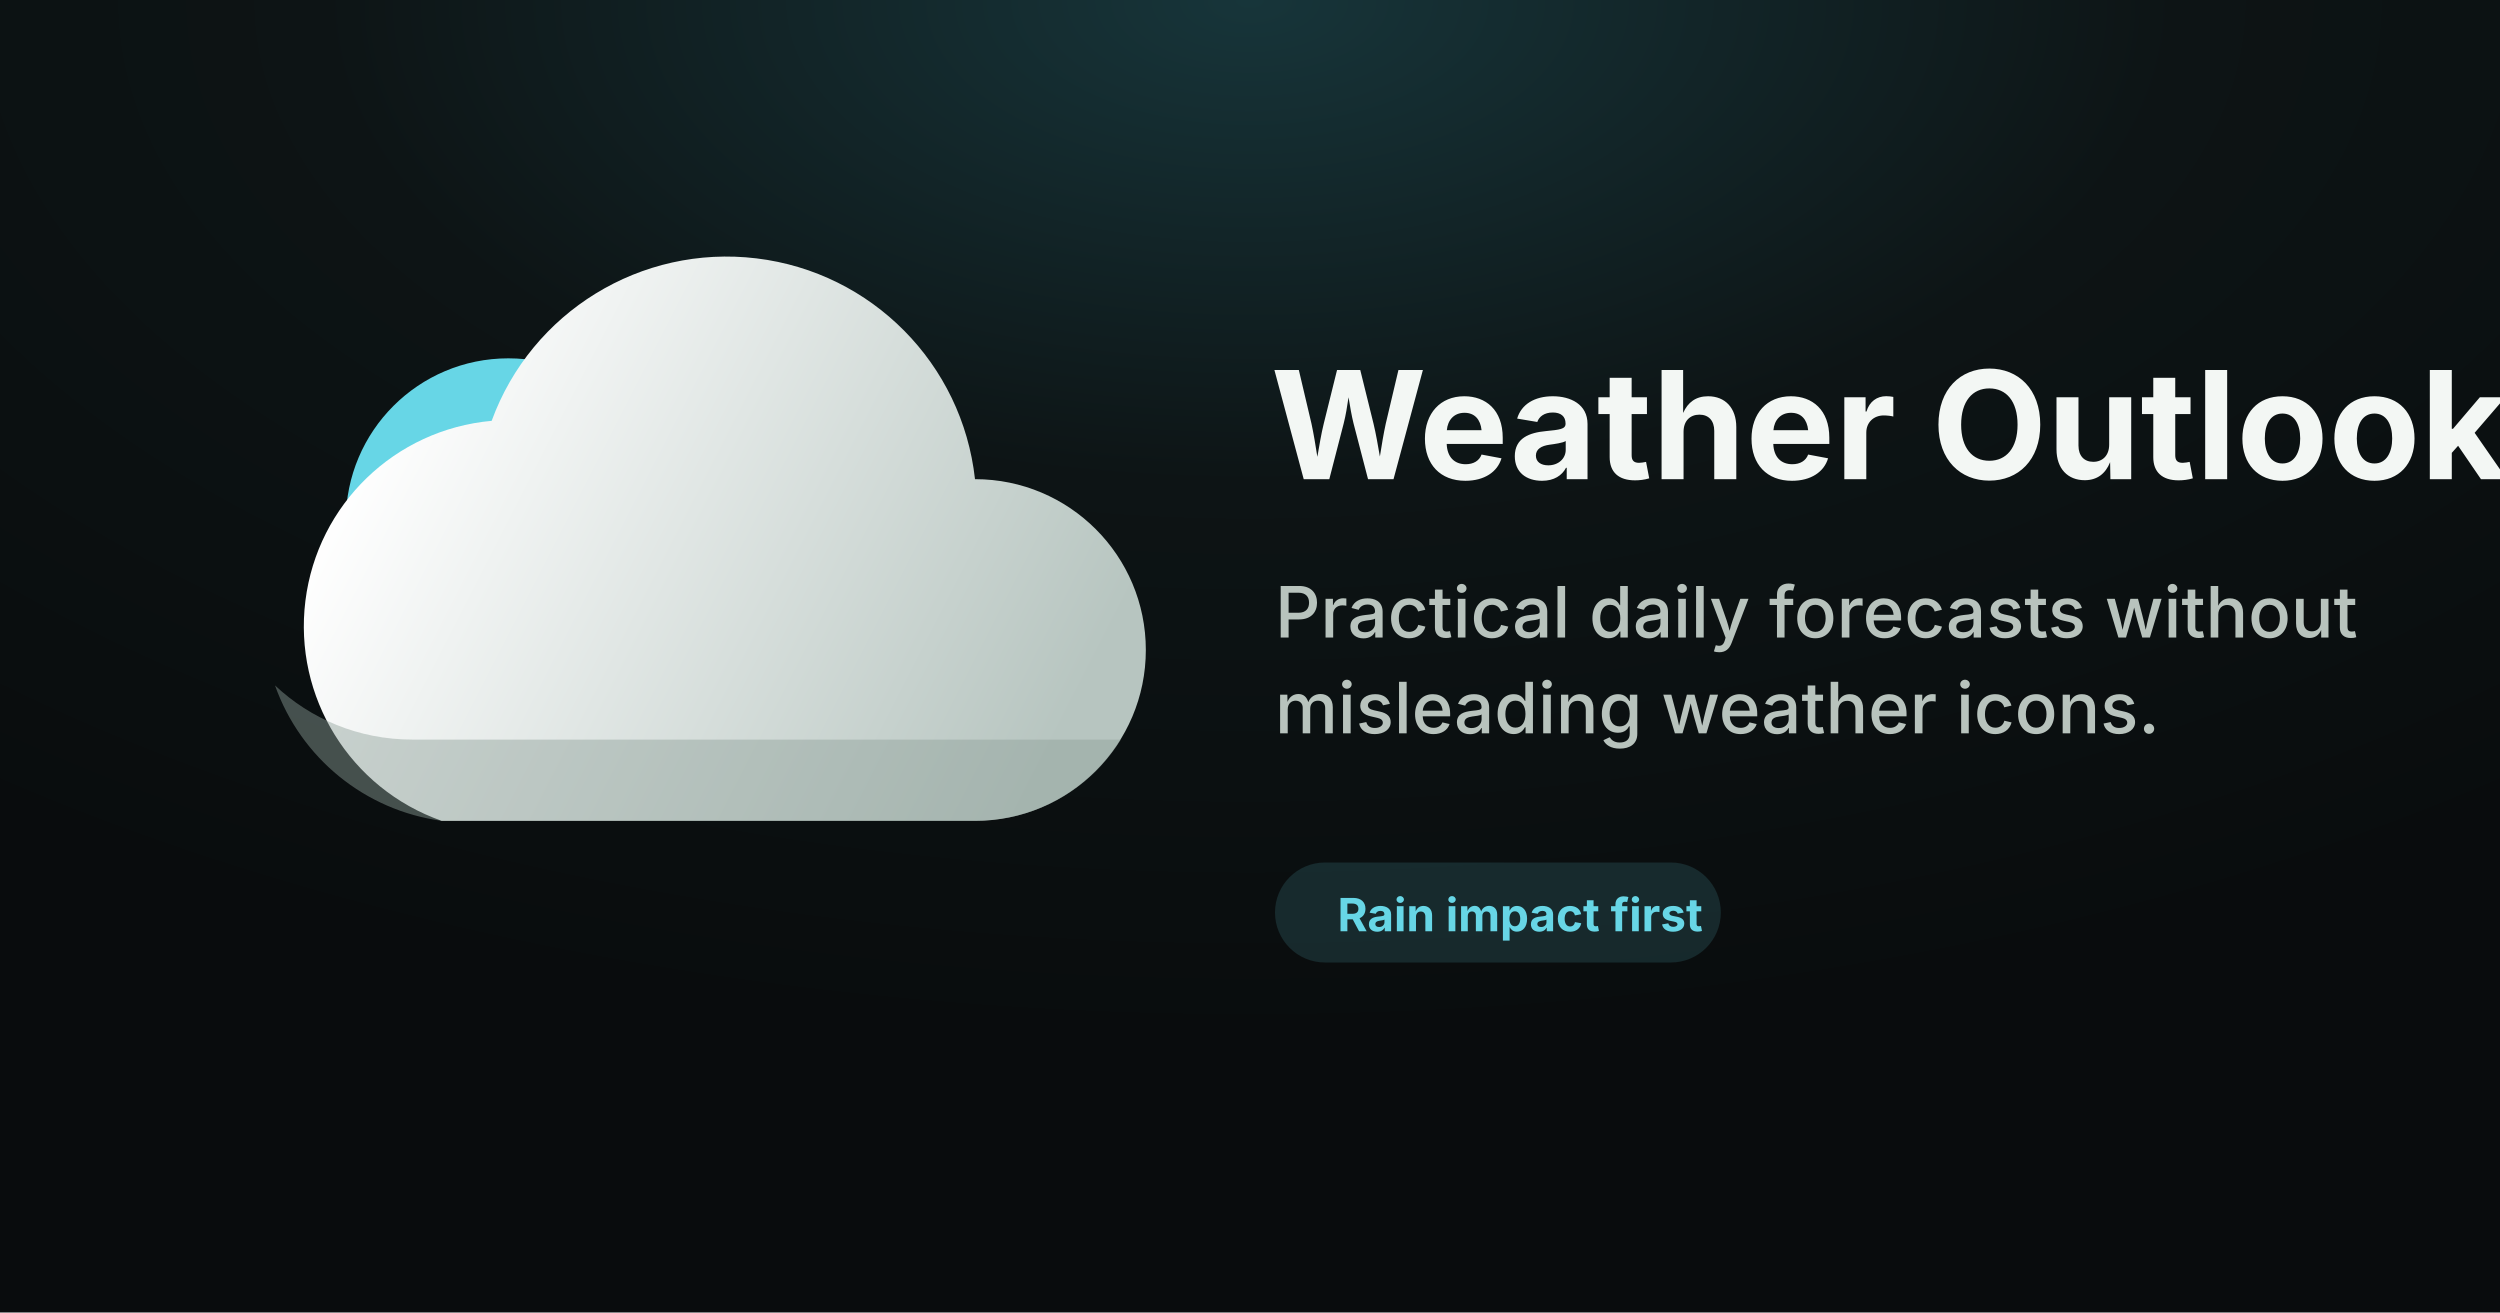
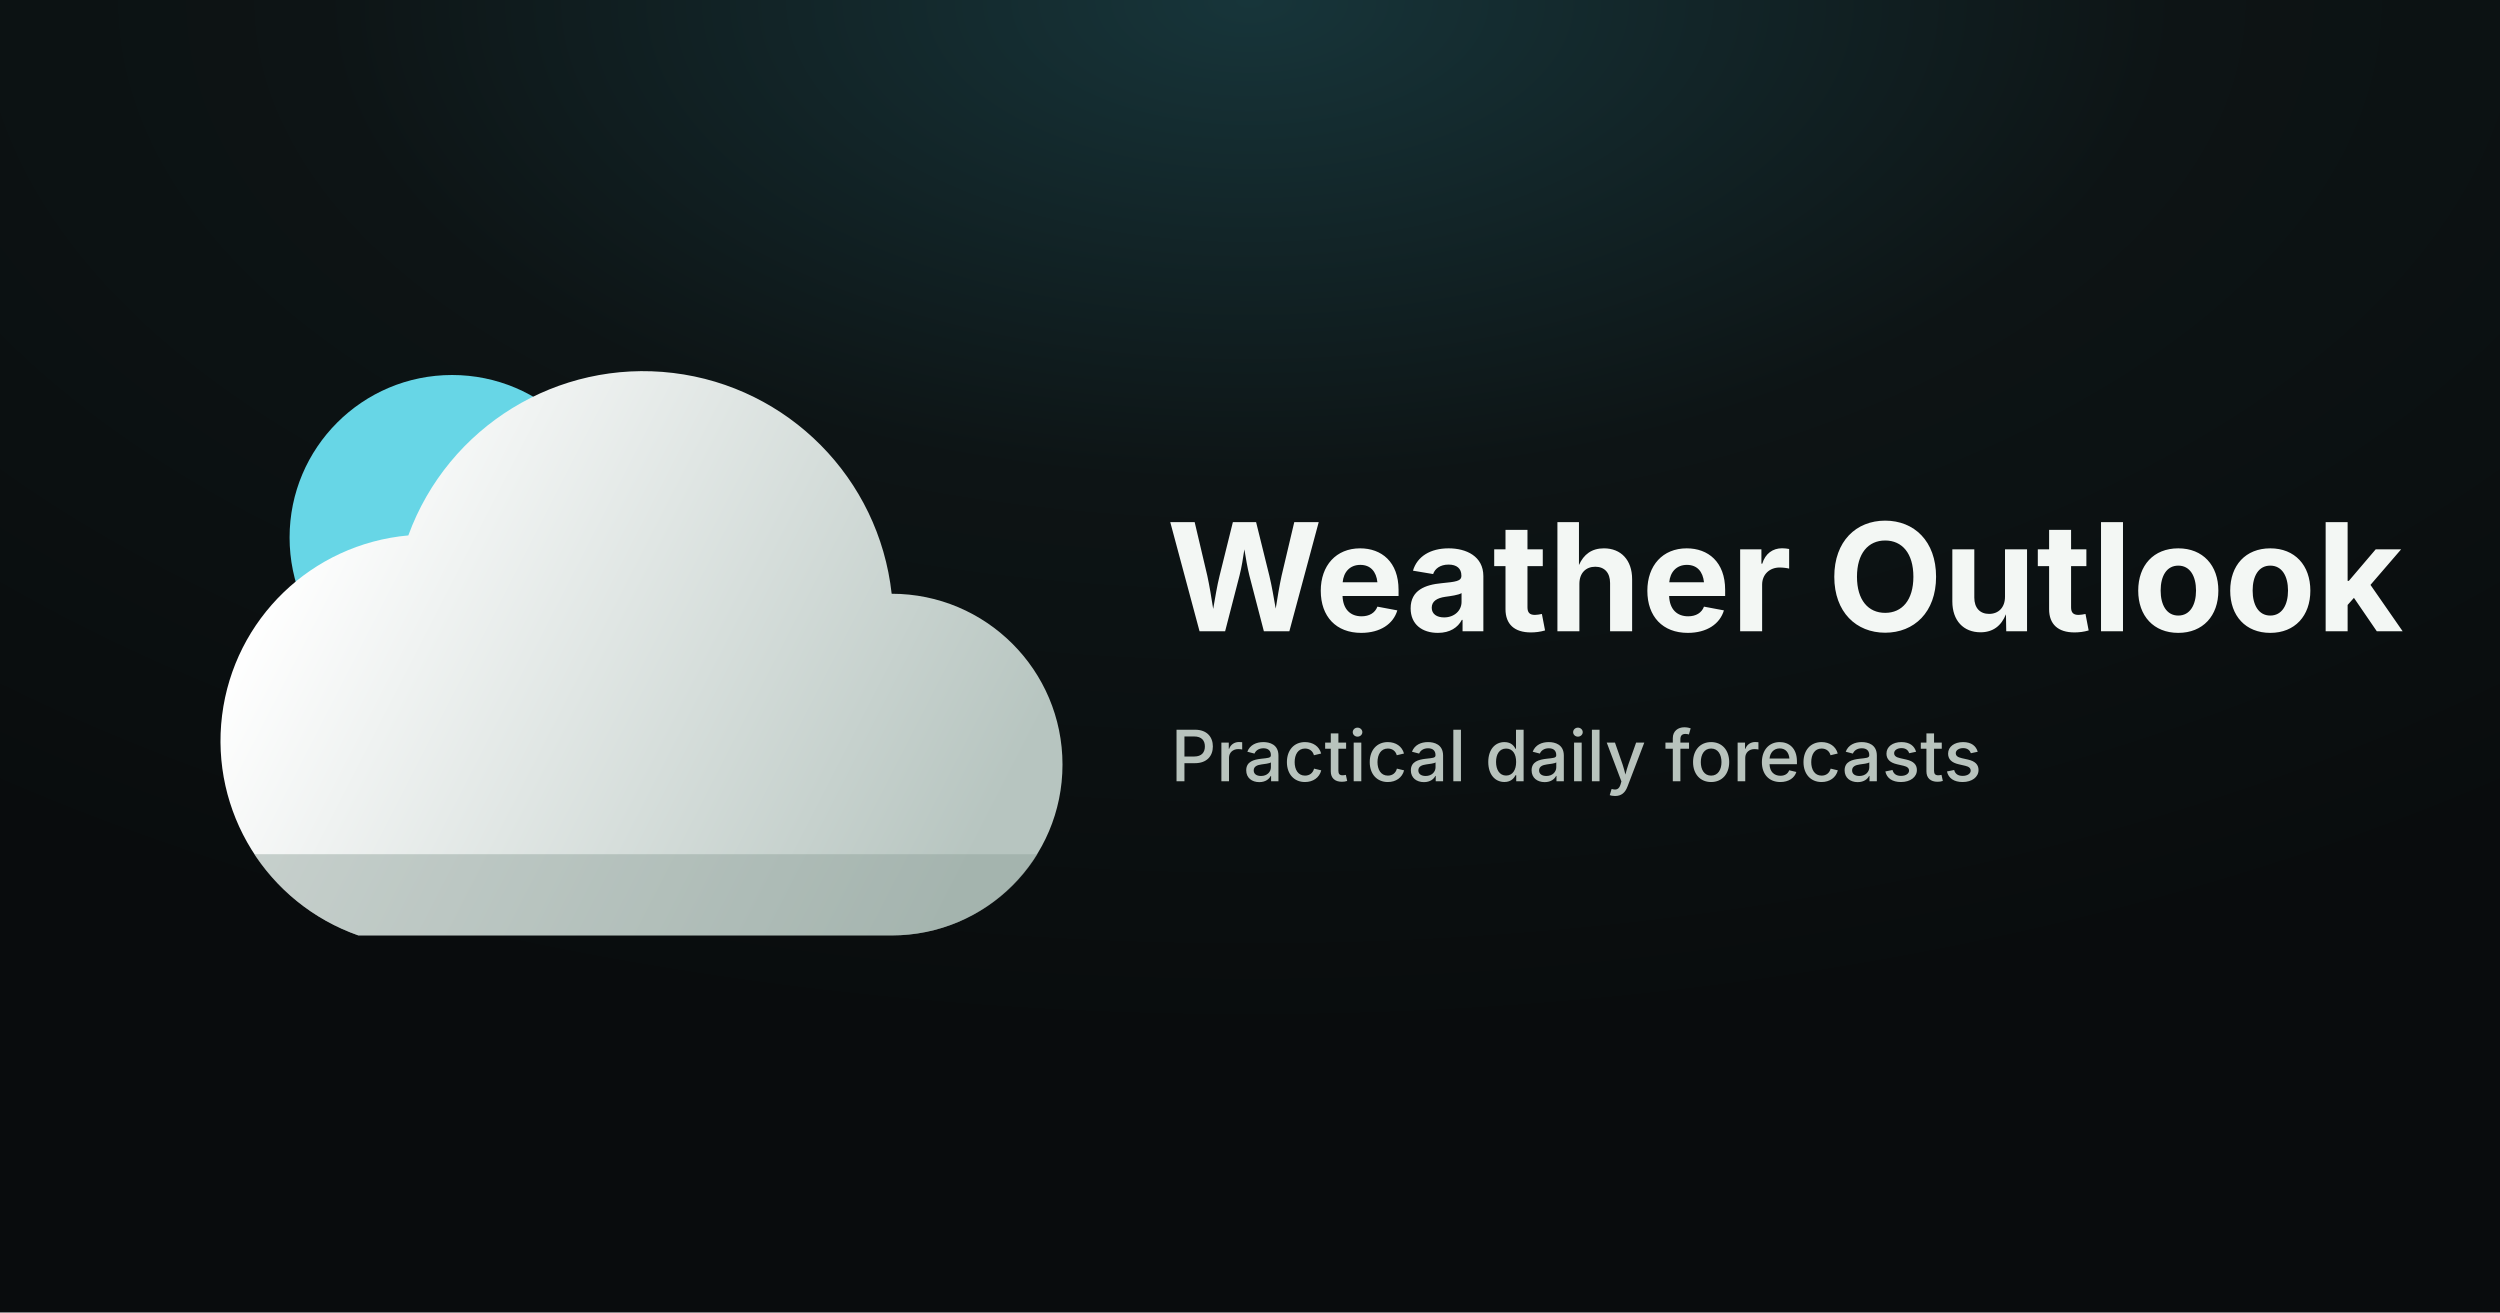
<svg xmlns="http://www.w3.org/2000/svg" viewBox="0 0 1200 630">
  <defs>
    <radialGradient id="sky" cx="50%" cy="0%" r="80%">
      <stop offset="0%" stop-color="#17353a" />
      <stop offset="46%" stop-color="#0d1415" />
      <stop offset="100%" stop-color="#090c0d" />
    </radialGradient>
-     <linearGradient id="cloud" x1="160" x2="480" y1="244" y2="408" gradientUnits="userSpaceOnUse">
+     <linearGradient id="cloud" x1="120" x2="440" y1="299" y2="463" gradientUnits="userSpaceOnUse">
      <stop offset="0%" stop-color="#ffffff" />
      <stop offset="100%" stop-color="#b7c5c0" />
    </linearGradient>
  </defs>
  <rect width="1200" height="630" fill="url(#sky)" />
-   <circle cx="244" cy="250" r="78" fill="#67d6e6" />
-   <path fill="url(#cloud)" d="M212 394h256a82 82 0 0 0 0-164 120 120 0 0 0-232-28 99 99 0 0 0-24 192Z" />
-   <path fill="#8fa09a" opacity=".45" d="M212 394h256a82 82 0 0 0 70-39H198c-26 0-49-10-66-26a99 99 0 0 0 80 65Z" />
-   <text x="610" y="230" fill="#f3f7f4" font-family="Inter, ui-sans-serif, system-ui, -apple-system, Segoe UI, sans-serif" font-size="72" font-weight="750">
+   <circle cx="217" cy="258" r="78" fill="#67d6e6" />
+   <path fill="url(#cloud)" d="M172 449h256a82 82 0 0 0 0-164 120 120 0 0 0-232-28 99 99 0 0 0-24 192Z" />
+   <path fill="#8fa09a" opacity=".45" d="M172 449h256a82 82 0 0 0 70-39H122a99 99 0 0 0 50 39Z" />
+   <text x="560" y="303" fill="#f3f7f4" font-family="Inter, ui-sans-serif, system-ui, -apple-system, Segoe UI, sans-serif" font-size="72" font-weight="750">
    Weather Outlook
  </text>
-   <text x="612" y="306" fill="#b8c3bd" font-family="Inter, ui-sans-serif, system-ui, -apple-system, Segoe UI, sans-serif" font-size="34" font-weight="500">
-     Practical daily forecasts without
-   </text>
-   <text x="612" y="352" fill="#b8c3bd" font-family="Inter, ui-sans-serif, system-ui, -apple-system, Segoe UI, sans-serif" font-size="34" font-weight="500">
-     misleading weather icons.
-   </text>
-   <rect x="612" y="414" width="214" height="48" rx="24" fill="rgba(103,214,230,.14)" />
-   <text x="642" y="447" fill="#67d6e6" font-family="Inter, ui-sans-serif, system-ui, -apple-system, Segoe UI, sans-serif" font-size="22" font-weight="700">
-     Rain impact first
+   <text x="562" y="375" fill="#b8c3bd" font-family="Inter, ui-sans-serif, system-ui, -apple-system, Segoe UI, sans-serif" font-size="34" font-weight="500">
+     Practical daily forecasts
  </text>
</svg>
